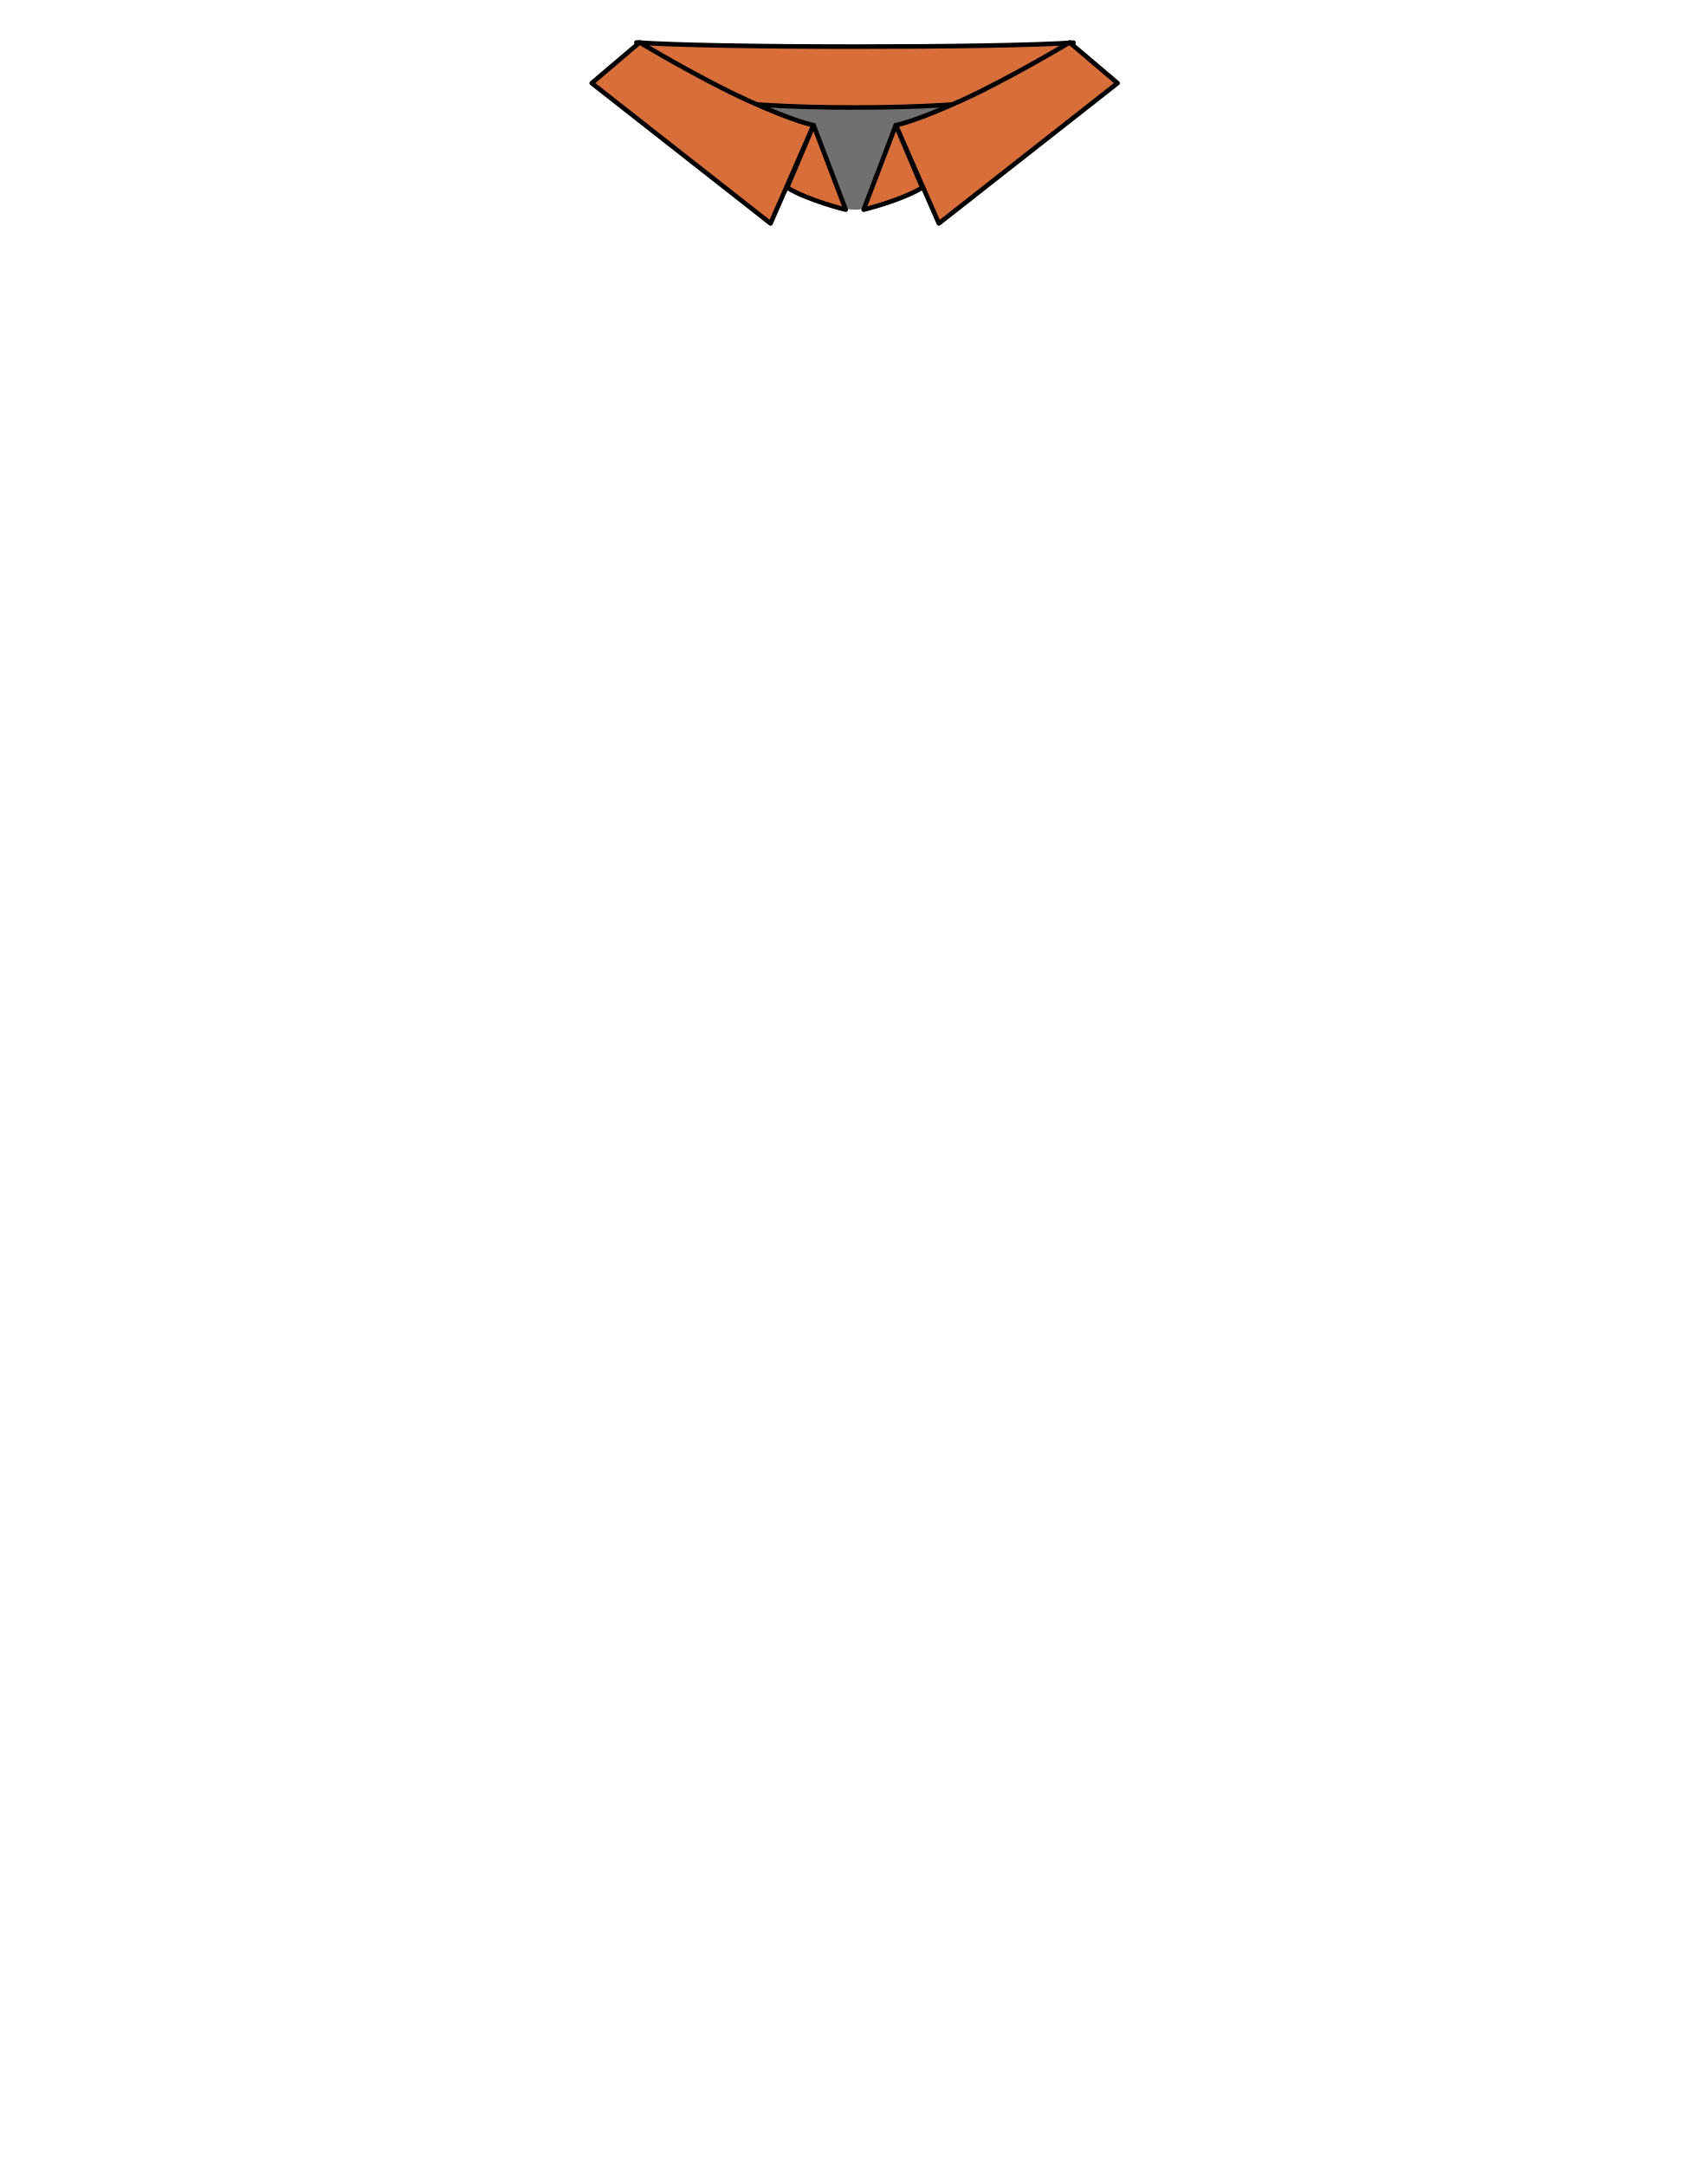
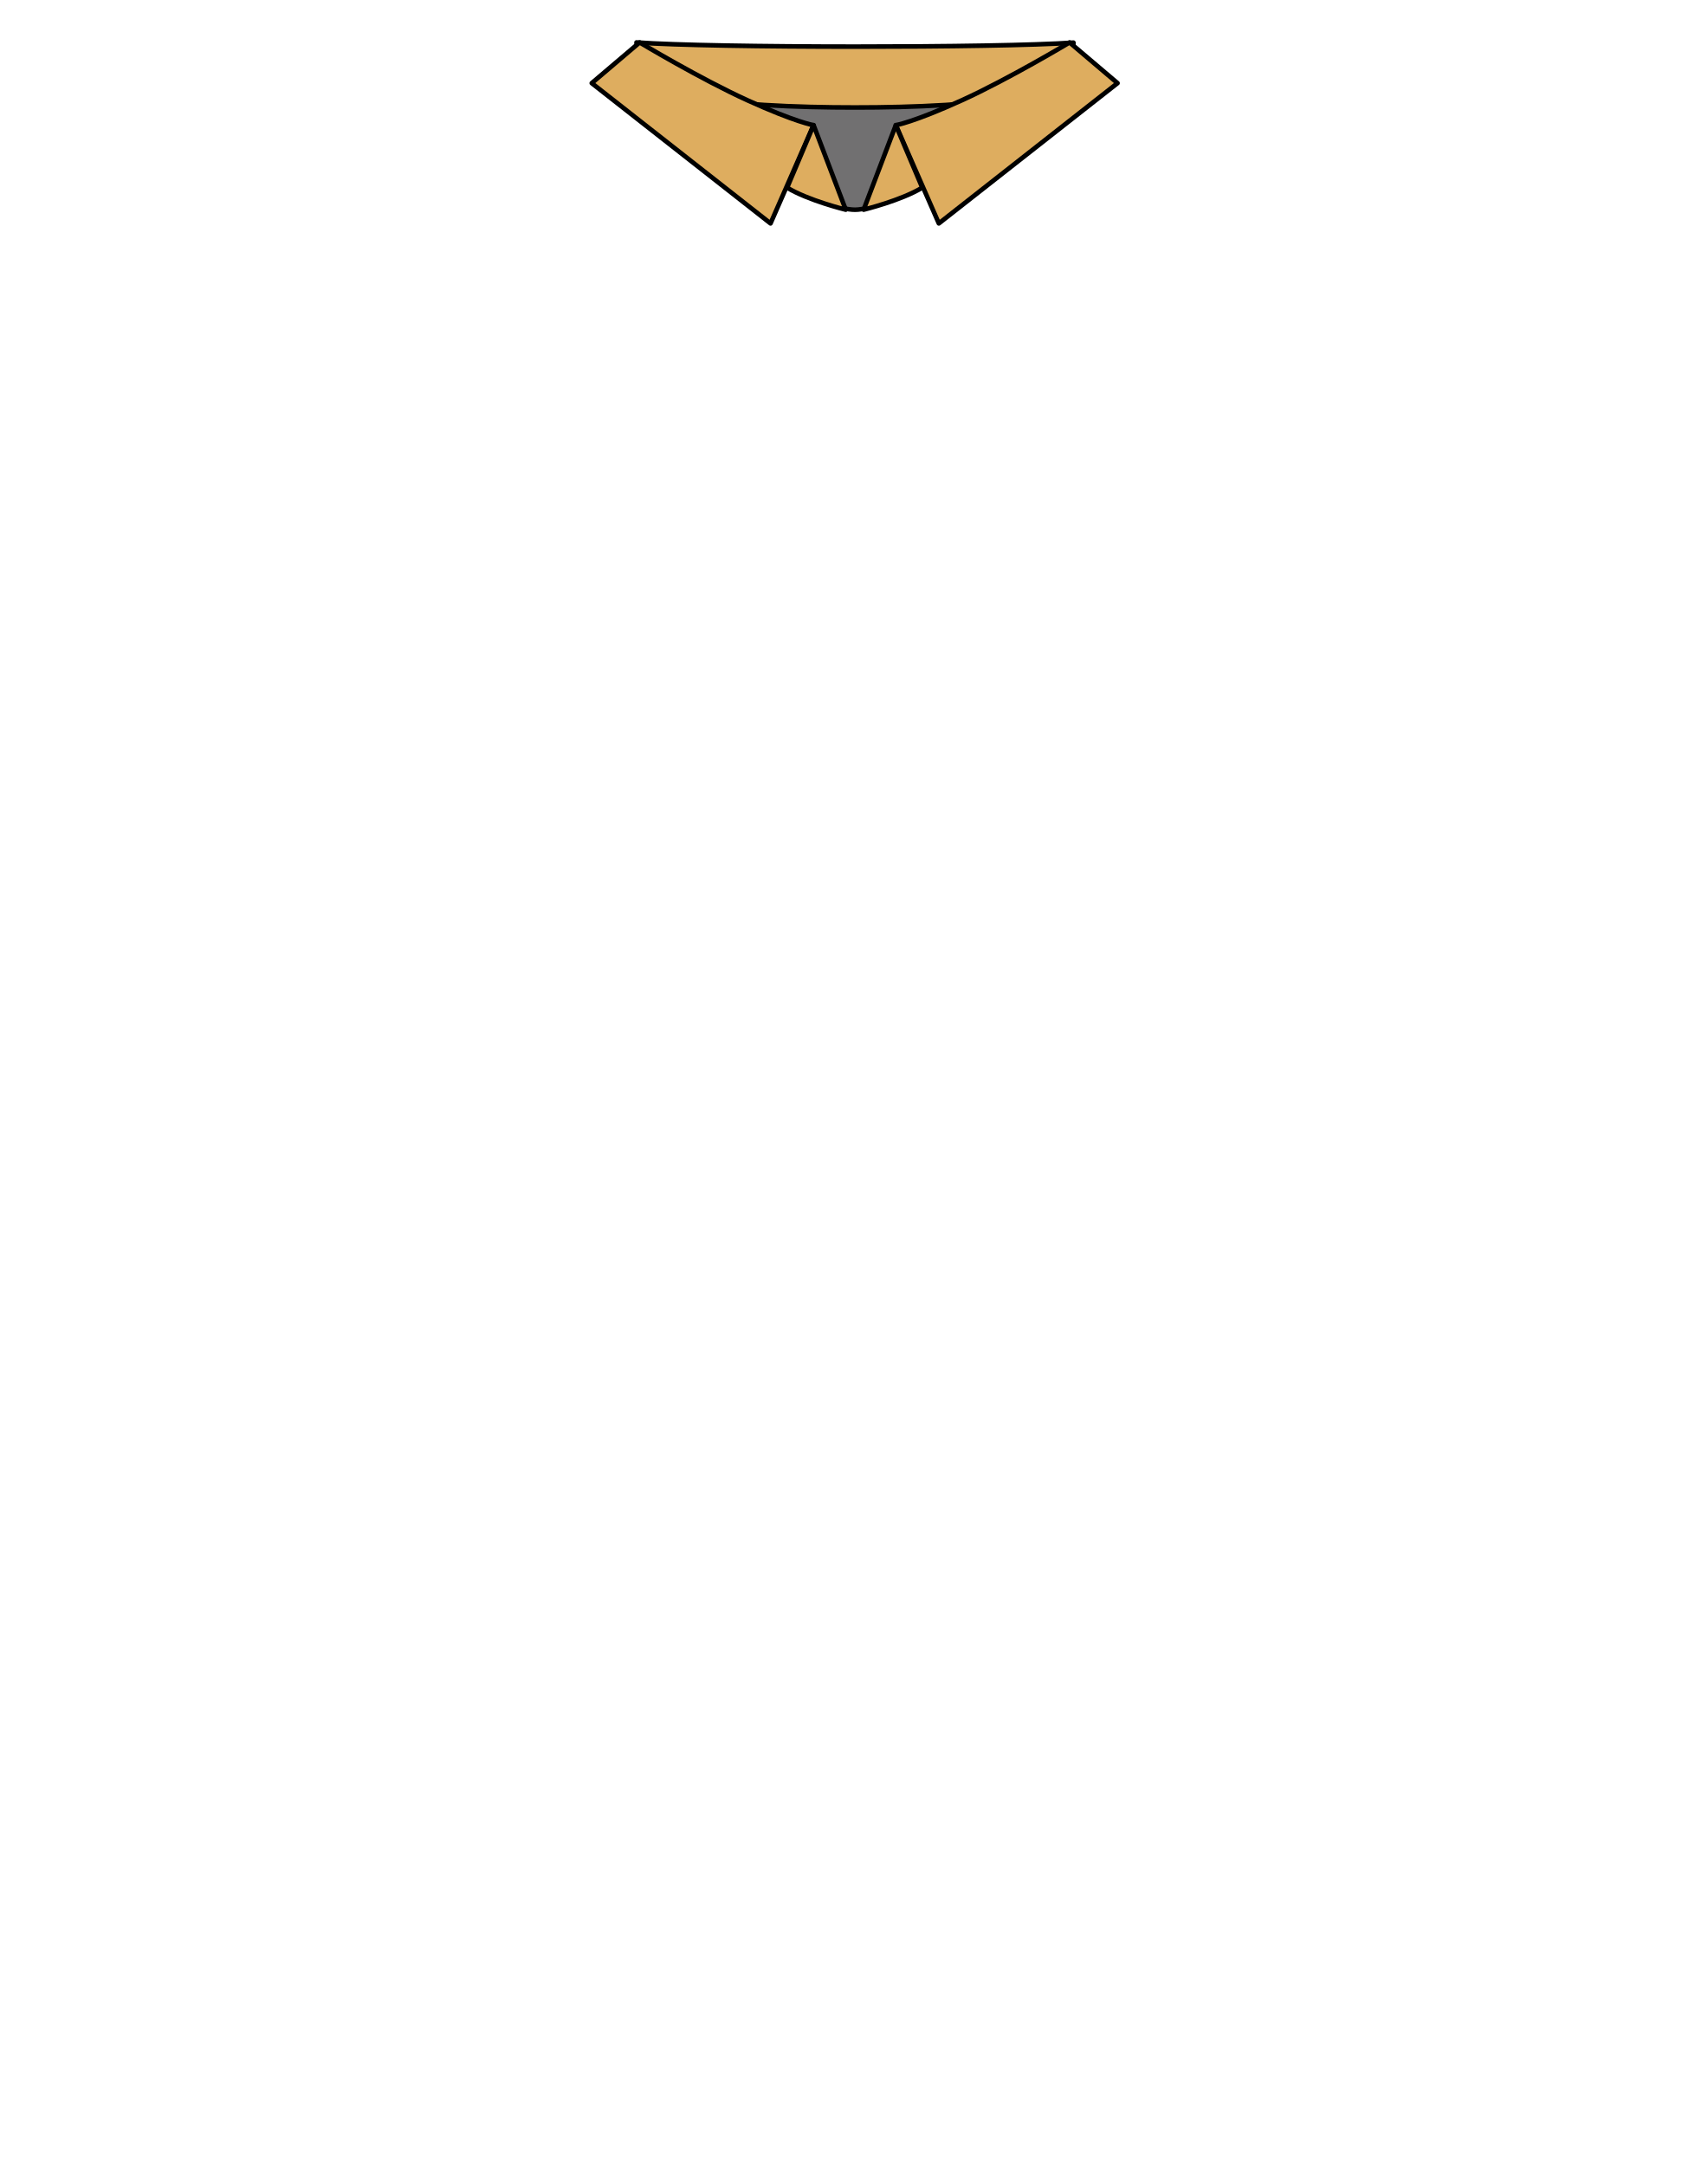
- <svg xmlns="http://www.w3.org/2000/svg" id="kerah_biasa" data-name="kerah biasa" viewBox="0 0 371.66 471.35">
+ <svg xmlns="http://www.w3.org/2000/svg" viewBox="0 0 371.66 471.35">
  <defs>
-     <style>.cls-1{fill:#707071;}.cls-2{fill:#d86f3a;stroke:#000;stroke-linecap:round;stroke-linejoin:round;}</style>
+     <style>.cls-1{fill:#717071;}.cls-1,.cls-2{stroke:#000;stroke-linecap:round;stroke-linejoin:round;}.cls-2{fill:#dead5f;}</style>
  </defs>
-   <path class="cls-1" d="M233.67,16.28c-2.23,5.43-7.19,8.3-12.62,12.38-5.75,4.31-27.87,17-34.91,17s-22.27-10.07-31.48-15.07c-5.95-3.22-14.19-8.21-16.11-14.3,16.43,1.21,29.53,2.88,47.56,2.88S217.24,17.49,233.67,16.28Z" />
-   <path class="cls-2" d="M138.55,9.24a27.69,27.69,0,0,0,2.75,10.33c1.79.42,3.6.78,5.41,1.09,12.58,2.2,26.6,2.74,39.4,2.74s26.82-.54,39.4-2.74c2.23-.39,4.45-.82,6.64-1.38a39.07,39.07,0,0,0,1.52-10C217.24,10.45,155,10.45,138.55,9.24Z" />
-   <path class="cls-2" d="M139.24,9.24s13.22,7.93,23.41,12.57c10.69,4.86,14.45,5.44,14.45,5.44l-9.37,21.39L128.81,18.1Z" />
-   <path class="cls-2" d="M177.1,27.25l7,18.4s-8.17-2-12.76-4.8Z" />
-   <path class="cls-2" d="M232.83,9.24s-13.21,7.93-23.4,12.57C198.73,26.67,195,27.25,195,27.25l9.37,21.39L243.27,18.1Z" />
-   <path class="cls-2" d="M195,27.25l-7,18.4s8.17-2,12.76-4.8Z" />
+   <g id="dalam">
+     <path class="cls-1" d="M233.67,16.28c-2.23,5.43-7.19,8.3-12.62,12.38-5.75,4.31-27.87,17-34.91,17s-22.27-10.07-31.48-15.07c-5.95-3.22-14.19-8.21-16.11-14.3,16.43,1.21,29.53,2.88,47.56,2.88S217.24,17.49,233.67,16.28Z" />
+   </g>
+   <g id="kerah_biasa" data-name="kerah biasa">
+     <path class="cls-2" d="M138.55,9.24a27.69,27.69,0,0,0,2.75,10.33c1.79.42,3.6.78,5.41,1.09,12.58,2.2,26.6,2.74,39.4,2.74s26.82-.54,39.4-2.74c2.23-.39,4.45-.82,6.64-1.38a39.07,39.07,0,0,0,1.52-10C217.24,10.45,155,10.45,138.55,9.24Z" />
+     <path class="cls-2" d="M139.24,9.24s13.22,7.93,23.41,12.57c10.69,4.86,14.45,5.44,14.45,5.44l-9.37,21.39L128.81,18.1Z" />
+     <path class="cls-2" d="M177.1,27.25l7,18.4s-8.17-2-12.76-4.8Z" />
+     <path class="cls-2" d="M232.83,9.24s-13.21,7.93-23.4,12.57C198.73,26.67,195,27.25,195,27.25l9.37,21.39L243.27,18.1Z" />
+     <path class="cls-2" d="M195,27.25l-7,18.4s8.17-2,12.76-4.8Z" />
+   </g>
</svg>
